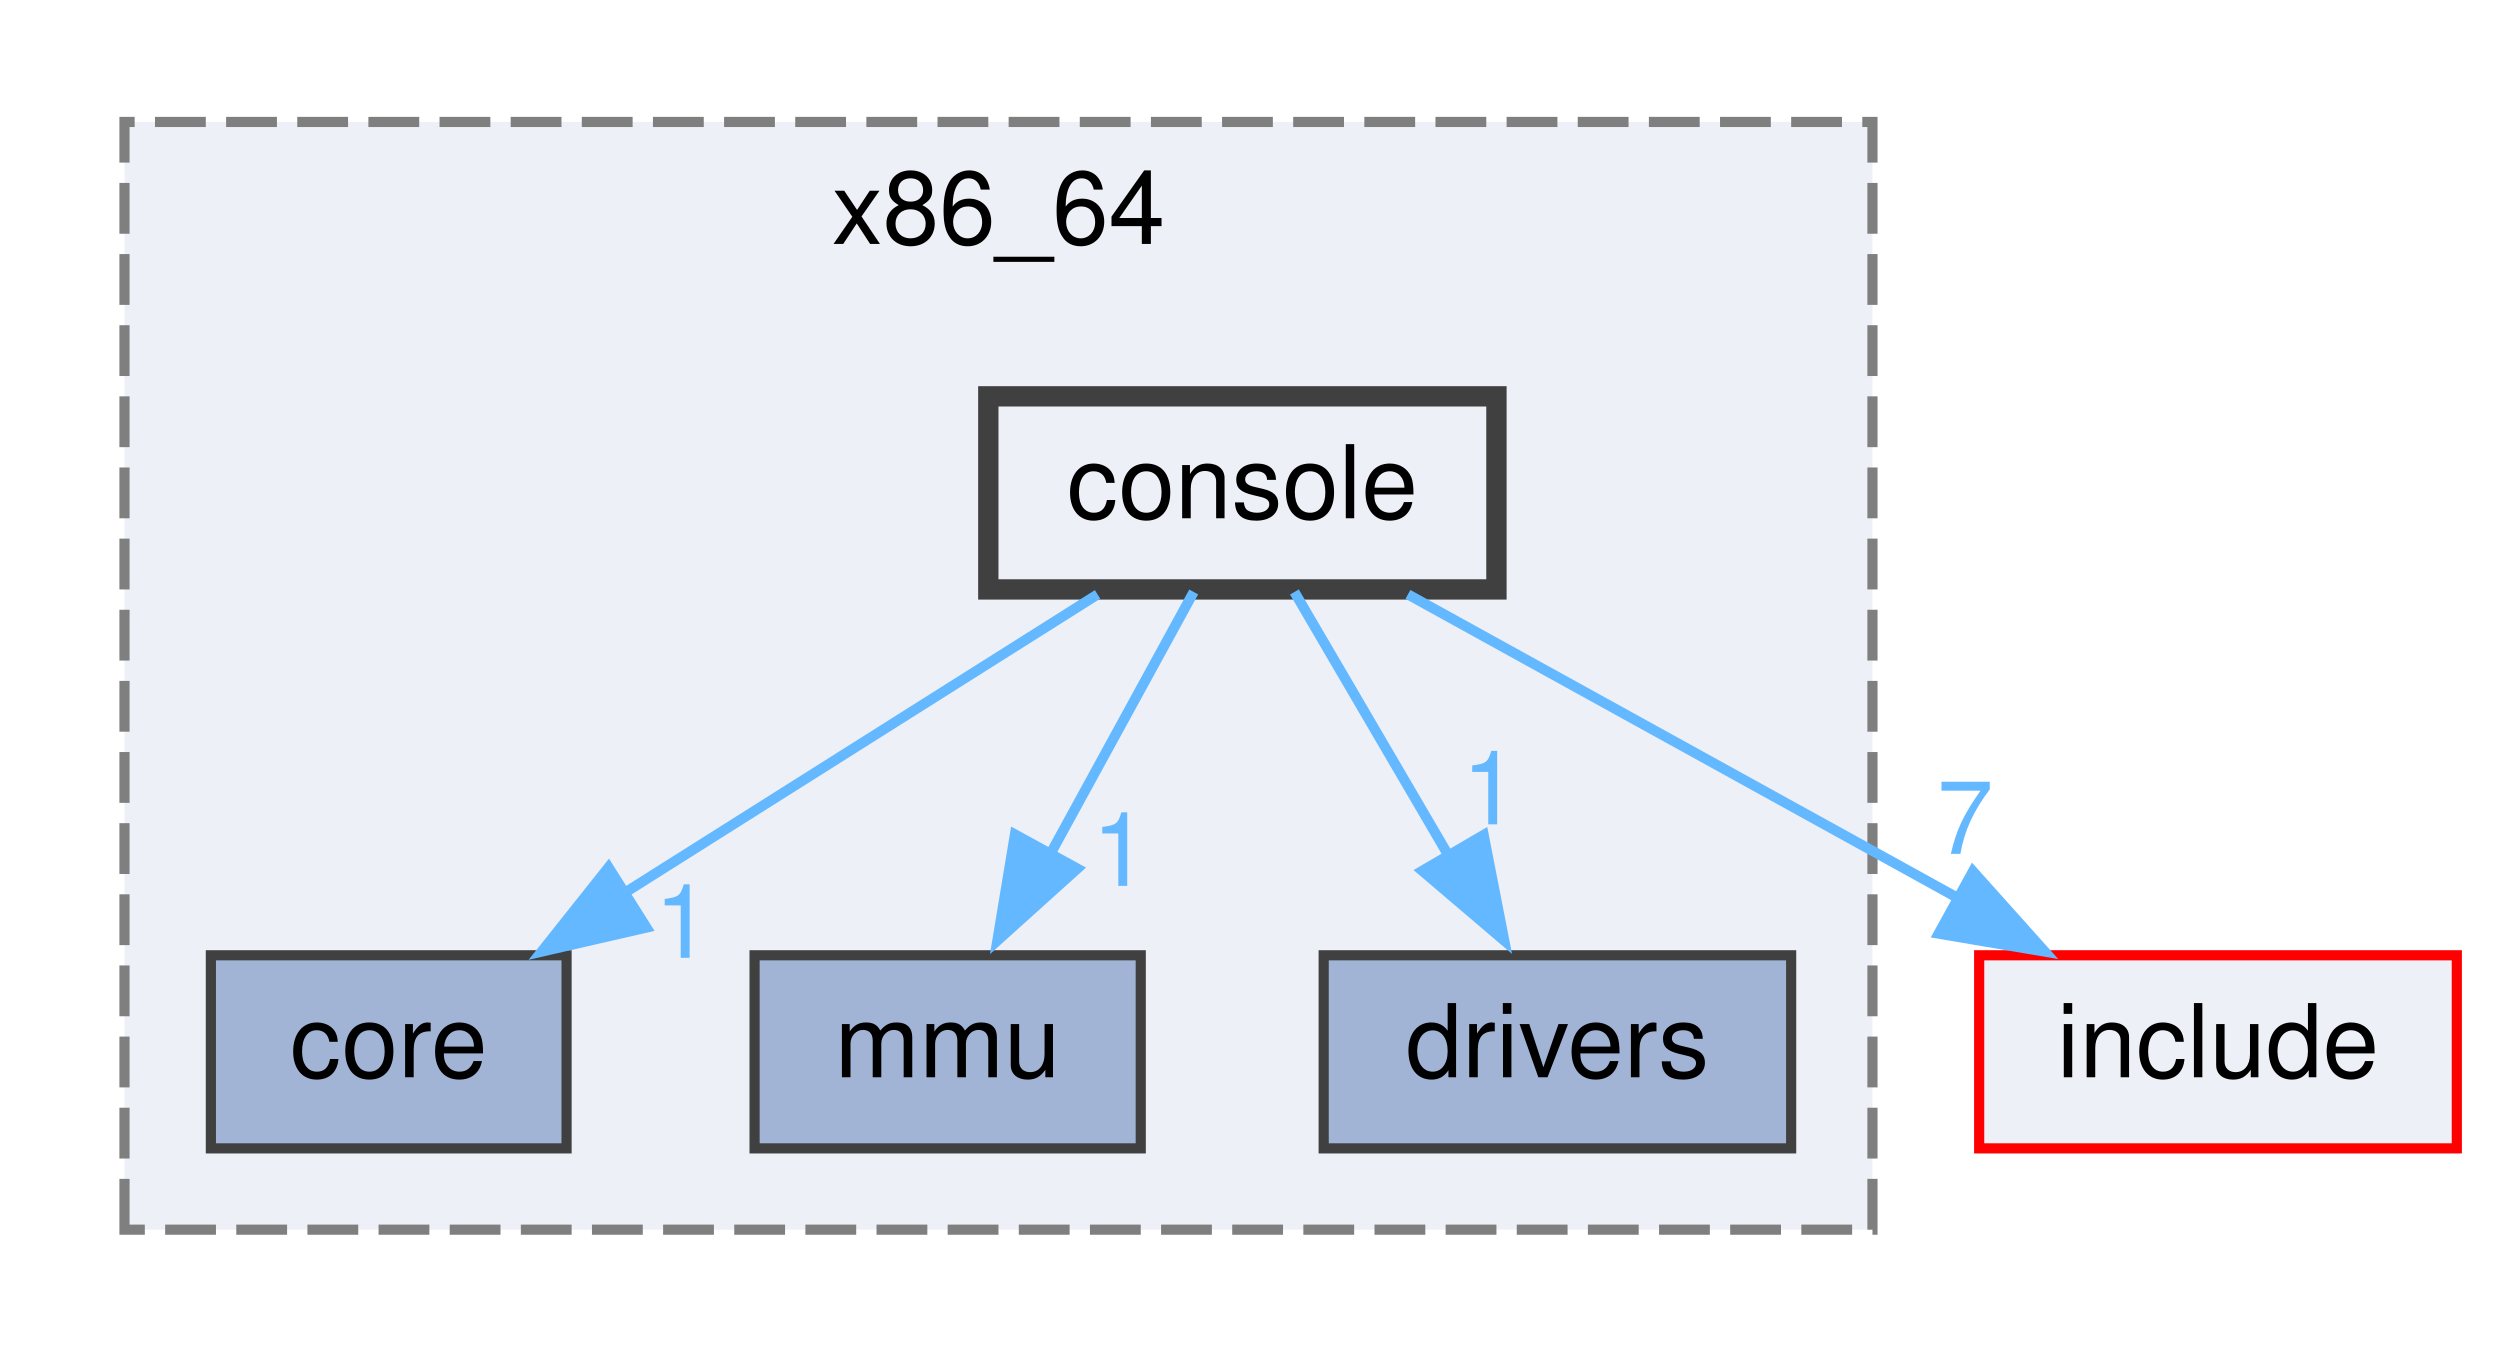
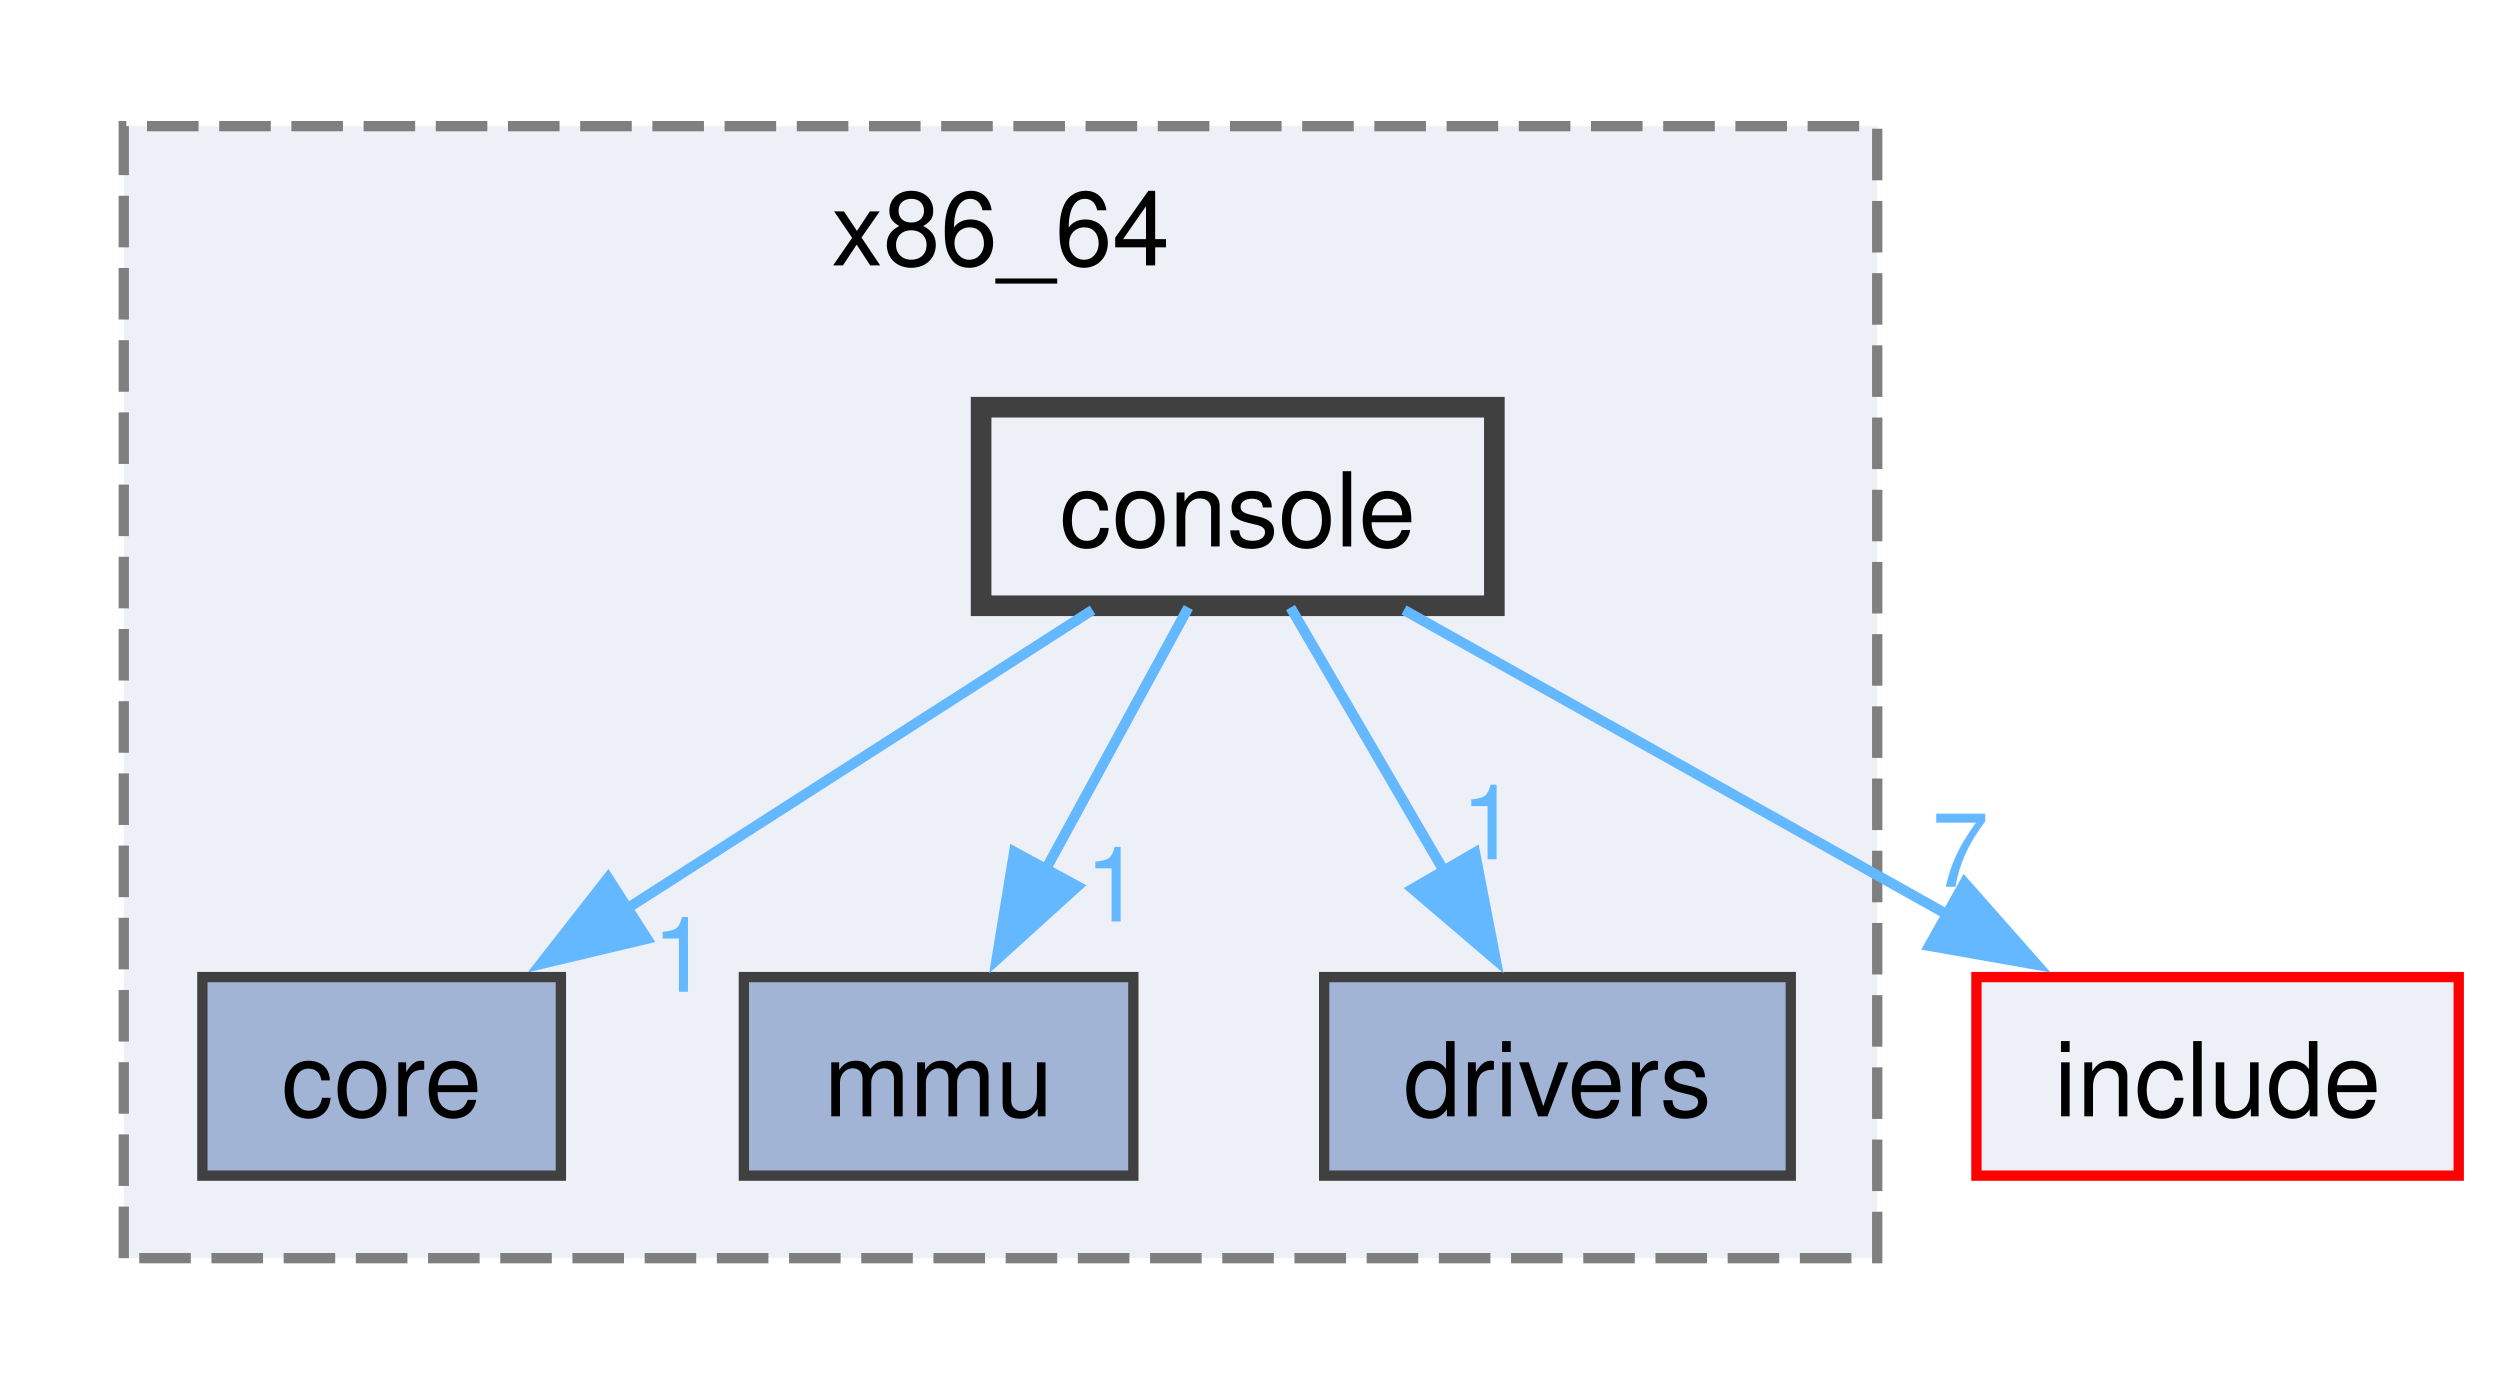
- <svg xmlns="http://www.w3.org/2000/svg" xmlns:xlink="http://www.w3.org/1999/xlink" width="246pt" height="133pt" viewBox="0.00 0.00 245.50 133.00">
-   <g id="graph0" class="graph" transform="scale(1 1) rotate(0) translate(4 129)">
+ <svg xmlns="http://www.w3.org/2000/svg" xmlns:xlink="http://www.w3.org/1999/xlink" width="242pt" height="134pt" viewBox="0.00 0.00 242.38 133.75">
+   <g id="graph0" class="graph" transform="scale(1 1) rotate(0) translate(4 129.75)">
    <g id="clust1" class="cluster">
      <g id="a_clust1">
        <a xlink:href="dir_7c4c796ec9937bed8074dafcec3d25e4.html" target="_top" xlink:title="x86_64">
-           <polygon fill="#edf0f7" stroke="#7f7f7f" stroke-dasharray="5,2" points="8,-8 8,-117 180,-117 180,-8 8,-8" />
-           <text text-anchor="middle" x="94" y="-105" font-family="Helvetica,sans-Serif" font-size="10.00">x86_64</text>
+           <polygon fill="#edf0f7" stroke="#7f7f7f" stroke-dasharray="5,2" points="8,-8 8,-117.75 178,-117.75 178,-8 8,-8" />
+           <text text-anchor="middle" x="93" y="-104.25" font-family="Helvetica,sans-Serif" font-size="10.00">x86_64</text>
        </a>
      </g>
    </g>
    <g id="node1" class="node">
      <g id="a_node1">
        <a xlink:href="dir_1dc53930709e46457d0e1484ec309f4d.html" target="_top" xlink:title="core">
-           <polygon fill="#a2b4d6" stroke="#404040" points="51.5,-35 16.5,-35 16.5,-16 51.5,-16 51.5,-35" />
-           <text text-anchor="middle" x="34" y="-23" font-family="Helvetica,sans-Serif" font-size="10.00">core</text>
+           <polygon fill="#a2b4d6" stroke="#404040" points="50.38,-35.25 15.62,-35.25 15.62,-16 50.38,-16 50.38,-35.25" />
+           <text text-anchor="middle" x="33" y="-21.75" font-family="Helvetica,sans-Serif" font-size="10.00">core</text>
        </a>
      </g>
    </g>
    <g id="node2" class="node">
      <g id="a_node2">
        <a xlink:href="dir_3a646564ec239f35c01425f0e9da2ba2.html" target="_top" xlink:title="mmu">
-           <polygon fill="#a2b4d6" stroke="#404040" points="108,-35 70,-35 70,-16 108,-16 108,-35" />
-           <text text-anchor="middle" x="89" y="-23" font-family="Helvetica,sans-Serif" font-size="10.00">mmu</text>
+           <polygon fill="#a2b4d6" stroke="#404040" points="105.88,-35.25 68.12,-35.25 68.12,-16 105.88,-16 105.88,-35.25" />
+           <text text-anchor="middle" x="87" y="-21.75" font-family="Helvetica,sans-Serif" font-size="10.00">mmu</text>
        </a>
      </g>
    </g>
    <g id="node3" class="node">
      <g id="a_node3">
        <a xlink:href="dir_dfce509d3294b4958bedddff0a015025.html" target="_top" xlink:title="drivers">
-           <polygon fill="#a2b4d6" stroke="#404040" points="172,-35 126,-35 126,-16 172,-16 172,-35" />
-           <text text-anchor="middle" x="149" y="-23" font-family="Helvetica,sans-Serif" font-size="10.00">drivers</text>
+           <polygon fill="#a2b4d6" stroke="#404040" points="169.62,-35.25 124.38,-35.25 124.38,-16 169.62,-16 169.62,-35.25" />
+           <text text-anchor="middle" x="147" y="-21.75" font-family="Helvetica,sans-Serif" font-size="10.00">drivers</text>
        </a>
      </g>
    </g>
    <g id="node4" class="node">
      <g id="a_node4">
        <a xlink:href="dir_42d4540ea64ab009ab7a7dcd79fe63e8.html" target="_top" xlink:title="console">
-           <polygon fill="#edf0f7" stroke="#404040" stroke-width="2" points="143,-90 93,-90 93,-71 143,-71 143,-90" />
-           <text text-anchor="middle" x="118" y="-78" font-family="Helvetica,sans-Serif" font-size="10.00">console</text>
+           <polygon fill="#edf0f7" stroke="#404040" stroke-width="2" points="140.88,-90.5 91.12,-90.5 91.12,-71.25 140.88,-71.25 140.88,-90.5" />
+           <text text-anchor="middle" x="116" y="-77" font-family="Helvetica,sans-Serif" font-size="10.00">console</text>
        </a>
      </g>
    </g>
    <g id="edge1" class="edge">
      <g id="a_edge1">
        <a xlink:href="dir_000022_000027.html" target="_top">
-           <path fill="none" stroke="#63b8ff" d="M103.75,-70.51C91,-62.47 72.08,-50.53 57.16,-41.11" />
-           <polygon fill="#63b8ff" stroke="#63b8ff" points="59.36,-37.73 49.04,-35.36 55.63,-43.65 59.36,-37.73" />
+           <path fill="none" stroke="#63b8ff" d="M101.92,-70.84C89.52,-62.89 71.21,-51.14 56.57,-41.75" />
+           <polygon fill="#63b8ff" stroke="#63b8ff" points="58.73,-38.97 48.42,-36.52 54.95,-44.87 58.73,-38.97" />
        </a>
      </g>
      <g id="a_edge1-headlabel">
        <a xlink:href="dir_000022_000027.html" target="_top" xlink:title="1">
-           <text text-anchor="middle" x="62.92" y="-34.75" font-family="Helvetica,sans-Serif" font-size="10.00" fill="#63b8ff">1</text>
+           <text text-anchor="middle" x="62.01" y="-33.83" font-family="Helvetica,sans-Serif" font-size="10.00" fill="#63b8ff">1</text>
        </a>
      </g>
    </g>
    <g id="edge2" class="edge">
      <g id="a_edge2">
        <a xlink:href="dir_000022_000051.html" target="_top">
-           <path fill="none" stroke="#63b8ff" d="M113.21,-70.75C109.37,-63.73 103.85,-53.64 99.05,-44.87" />
-           <polygon fill="#63b8ff" stroke="#63b8ff" points="101.76,-43.53 93.89,-36.44 95.62,-46.89 101.76,-43.53" />
+           <path fill="none" stroke="#63b8ff" d="M111.21,-71.08C107.46,-64.19 102.09,-54.34 97.37,-45.66" />
+           <polygon fill="#63b8ff" stroke="#63b8ff" points="100.47,-44.05 92.62,-36.94 94.33,-47.39 100.47,-44.05" />
        </a>
      </g>
      <g id="a_edge2-headlabel">
        <a xlink:href="dir_000022_000051.html" target="_top" xlink:title="1">
-           <text text-anchor="middle" x="105.98" y="-41.83" font-family="Helvetica,sans-Serif" font-size="10.00" fill="#63b8ff">1</text>
+           <text text-anchor="middle" x="103.96" y="-40.64" font-family="Helvetica,sans-Serif" font-size="10.00" fill="#63b8ff">1</text>
        </a>
      </g>
    </g>
    <g id="edge4" class="edge">
      <g id="a_edge4">
        <a xlink:href="dir_000022_000033.html" target="_top">
-           <path fill="none" stroke="#63b8ff" d="M123.12,-70.75C127.22,-63.73 133.12,-53.64 138.25,-44.87" />
-           <polygon fill="#63b8ff" stroke="#63b8ff" points="141.74,-46.84 143.77,-36.44 135.7,-43.31 141.74,-46.84" />
+           <path fill="none" stroke="#63b8ff" d="M121.12,-71.08C125.18,-64.11 130.99,-54.12 136.09,-45.37" />
+           <polygon fill="#63b8ff" stroke="#63b8ff" points="139,-47.32 141.01,-36.92 132.95,-43.8 139,-47.32" />
        </a>
      </g>
      <g id="a_edge4-headlabel">
        <a xlink:href="dir_000022_000033.html" target="_top" xlink:title="1">
-           <text text-anchor="middle" x="142.38" y="-47.88" font-family="Helvetica,sans-Serif" font-size="10.00" fill="#63b8ff">1</text>
+           <text text-anchor="middle" x="140.41" y="-46.67" font-family="Helvetica,sans-Serif" font-size="10.00" fill="#63b8ff">1</text>
        </a>
      </g>
    </g>
    <g id="node5" class="node">
      <g id="a_node5">
        <a xlink:href="dir_d44c64559bbebec7f509842c48db8b23.html" target="_top" xlink:title="include">
-           <polygon fill="#edf0f7" stroke="red" points="237.5,-35 190.5,-35 190.5,-16 237.5,-16 237.5,-35" />
-           <text text-anchor="middle" x="214" y="-23" font-family="Helvetica,sans-Serif" font-size="10.00">include</text>
+           <polygon fill="#edf0f7" stroke="red" points="234.38,-35.25 187.62,-35.25 187.62,-16 234.38,-16 234.38,-35.25" />
+           <text text-anchor="middle" x="211" y="-21.75" font-family="Helvetica,sans-Serif" font-size="10.00">include</text>
        </a>
      </g>
    </g>
    <g id="edge3" class="edge">
      <g id="a_edge3">
        <a xlink:href="dir_000022_000039.html" target="_top">
-           <path fill="none" stroke="#63b8ff" d="M134.29,-70.51C149.13,-62.31 171.3,-50.07 188.5,-40.58" />
-           <polygon fill="#63b8ff" stroke="#63b8ff" points="189.89,-43.26 196.96,-35.36 186.51,-37.13 189.89,-43.26" />
+           <path fill="none" stroke="#63b8ff" d="M132.12,-70.84C146.58,-62.73 168.08,-50.68 184.98,-41.21" />
+           <polygon fill="#63b8ff" stroke="#63b8ff" points="186.47,-44.39 193.49,-36.44 183.05,-38.28 186.47,-44.39" />
        </a>
      </g>
      <g id="a_edge3-headlabel">
        <a xlink:href="dir_000022_000039.html" target="_top" xlink:title="7">
-           <text text-anchor="middle" x="189.12" y="-44.98" font-family="Helvetica,sans-Serif" font-size="10.00" fill="#63b8ff">7</text>
+           <text text-anchor="middle" x="186.05" y="-44" font-family="Helvetica,sans-Serif" font-size="10.00" fill="#63b8ff">7</text>
        </a>
      </g>
    </g>
  </g>
</svg>
